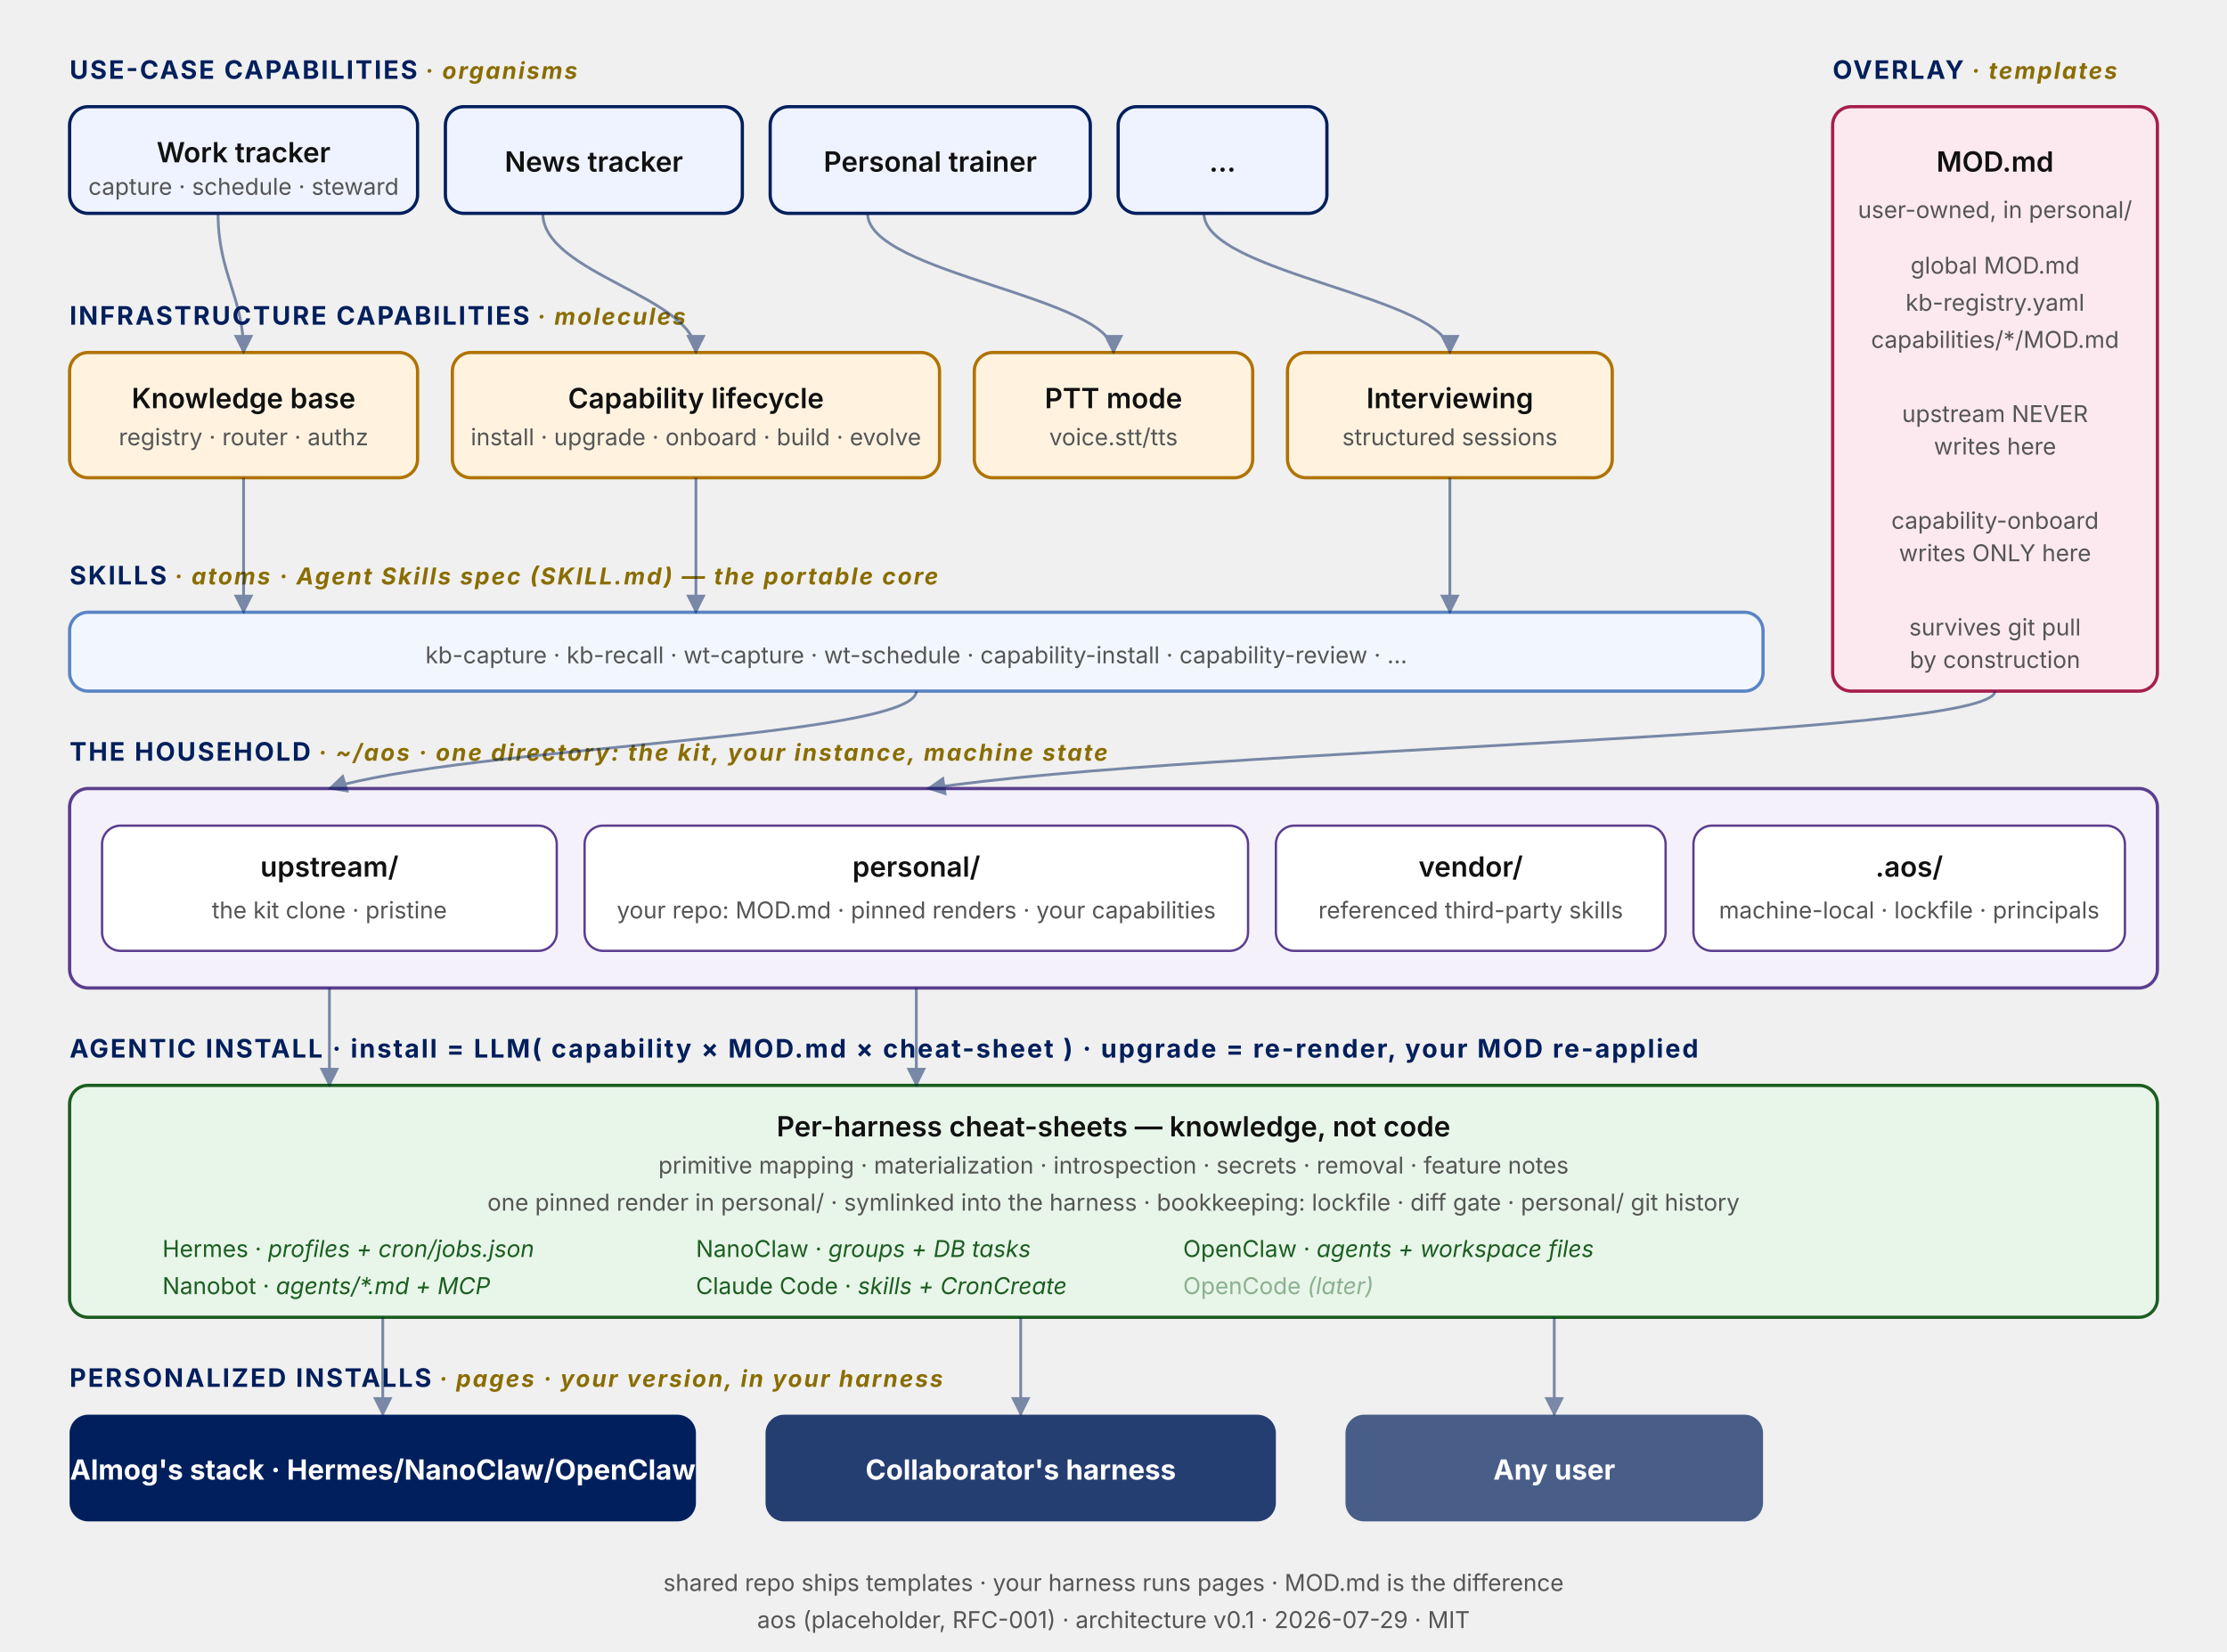
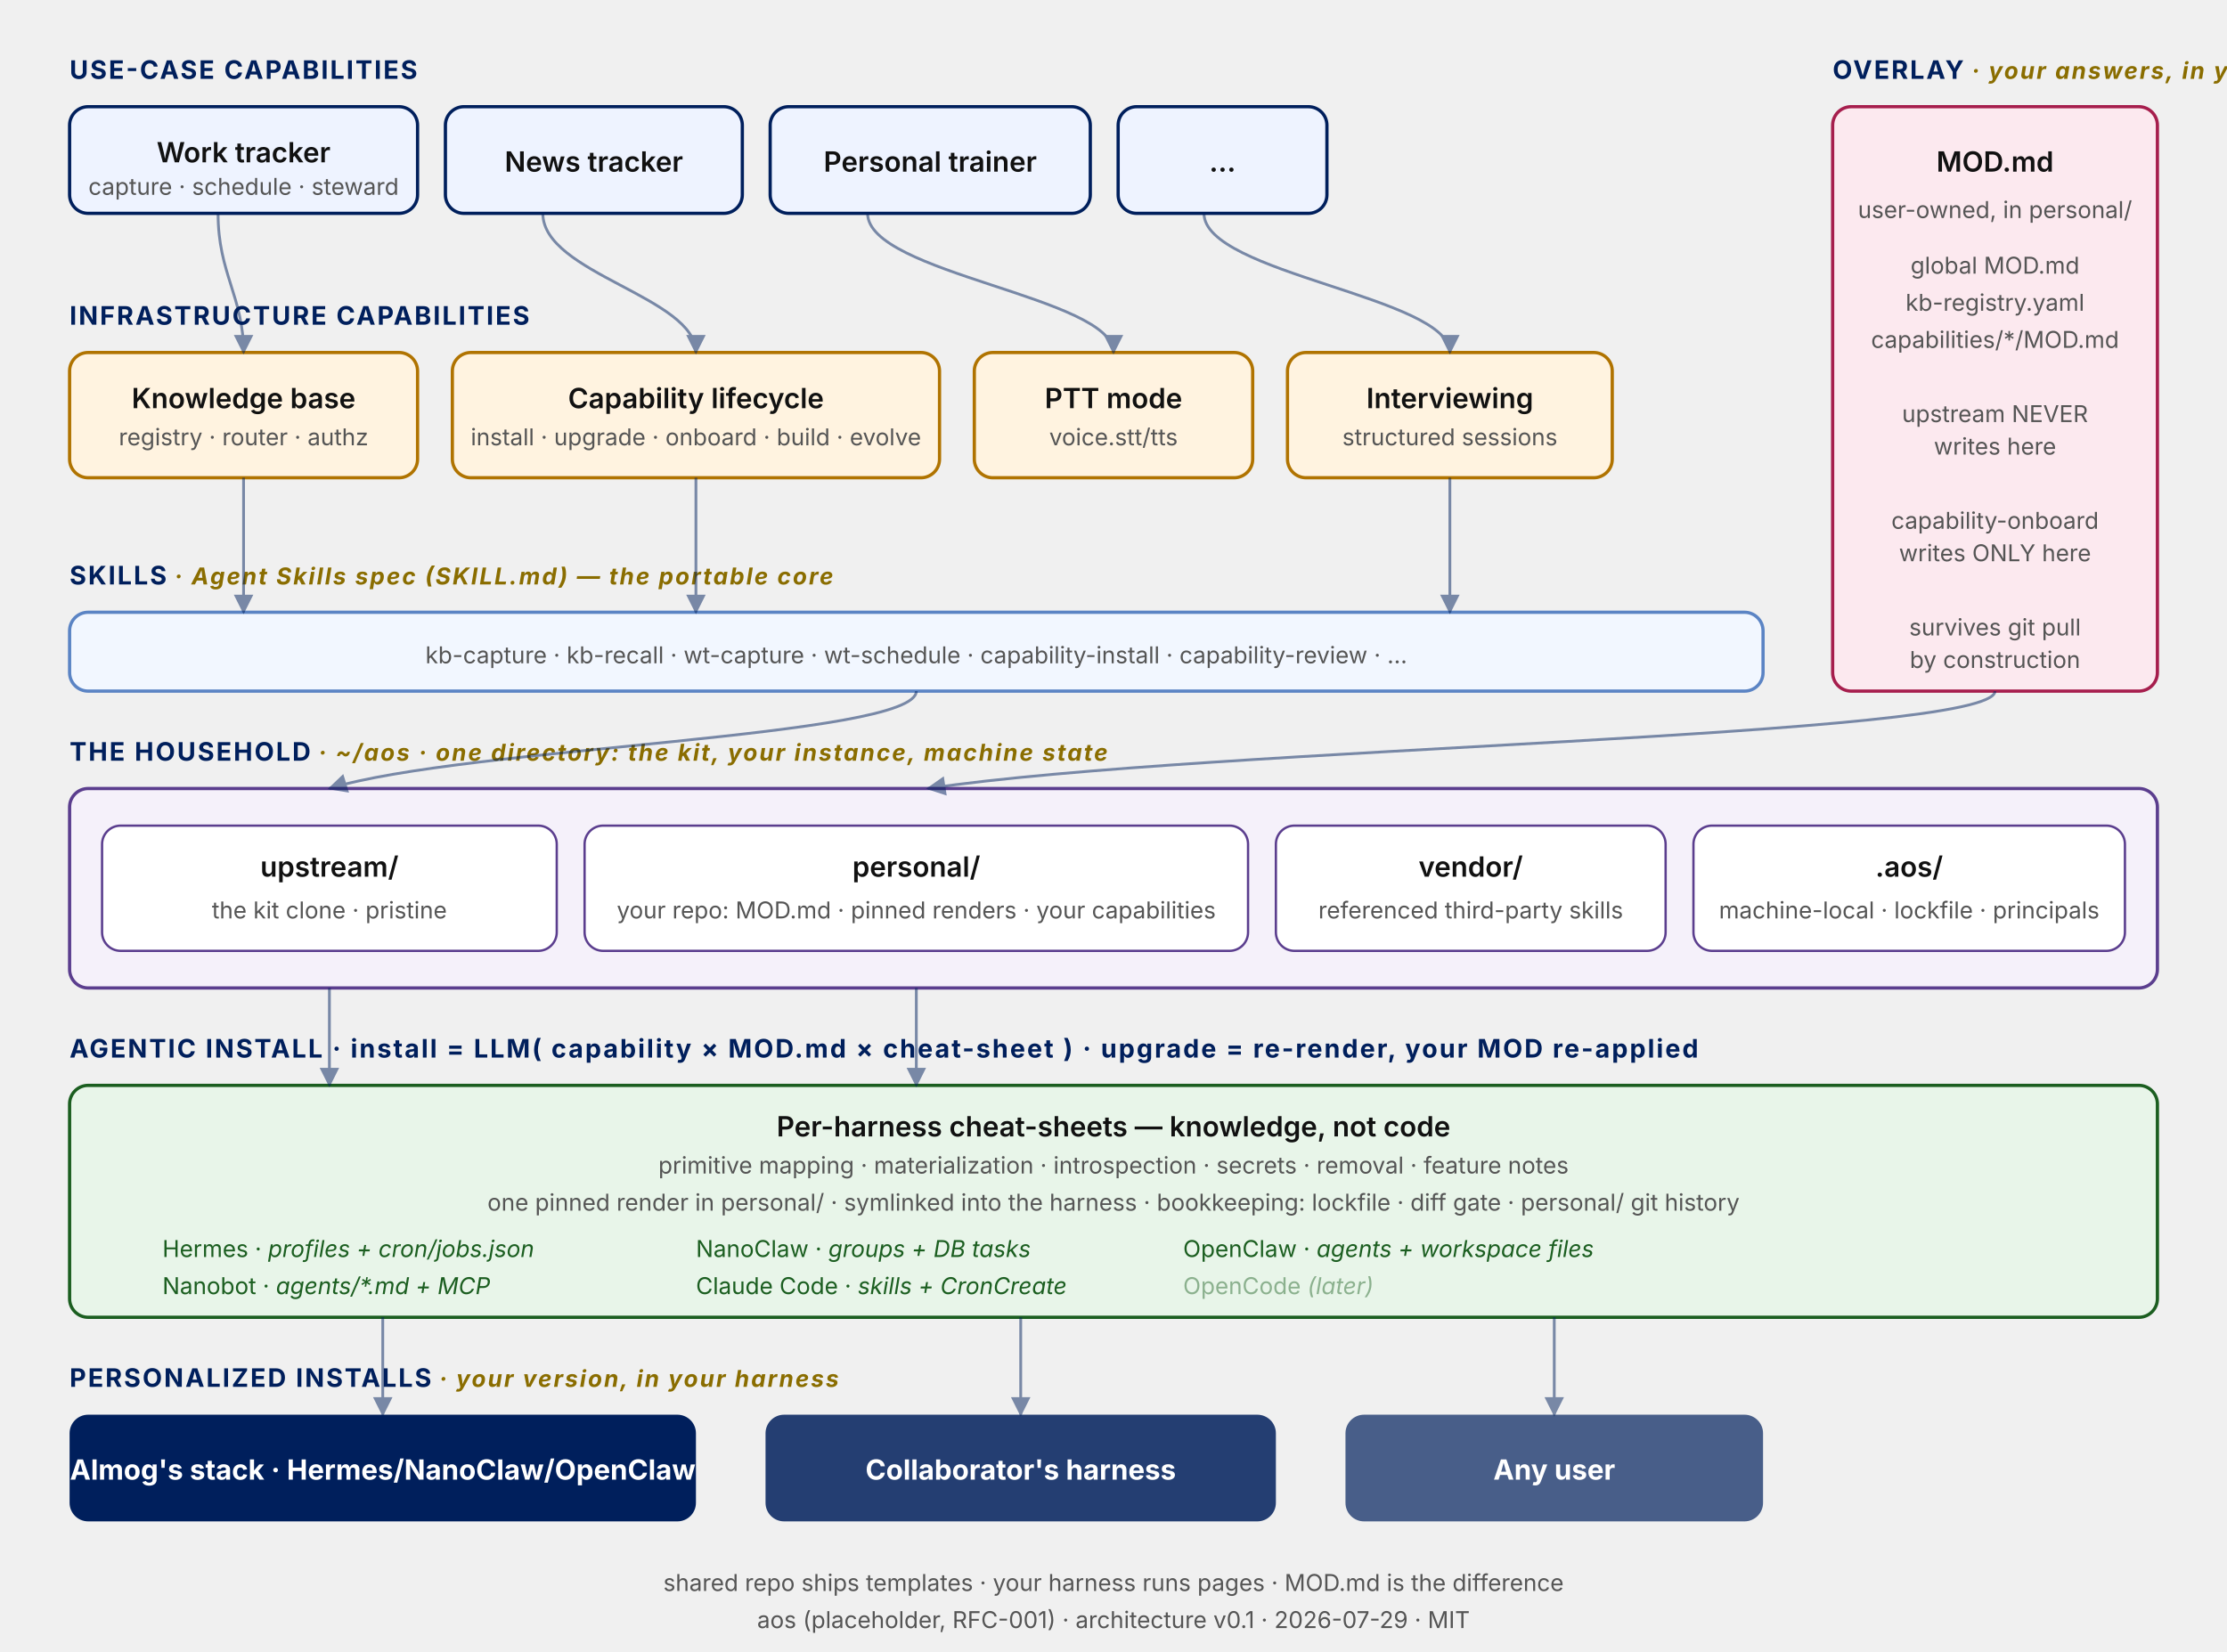
<svg xmlns="http://www.w3.org/2000/svg" viewBox="0 0 960 712" font-family="Inter, -apple-system, sans-serif">
  <defs>
    <marker id="arr" viewBox="0 0 10 10" refX="9" refY="5" markerWidth="7" markerHeight="7" orient="auto-start-reverse">
      <path d="M0,0 L10,5 L0,10 z" fill="#001F5C" />
    </marker>
    <style>
      .tier-label { font-size: 11px; font-weight: 700; fill: #001F5C; letter-spacing: 0.8px; }
      .atomic     { font-size: 10px; font-style: italic; fill: #8A6D00; }
      .box   { rx: 8; ry: 8; stroke-width: 1.4; }
      .atom  { fill: #F2F7FF; stroke: #5B84C4; }
      .mol   { fill: #FFF3E0; stroke: #B07300; }
      .org   { fill: #EEF3FF; stroke: #001F5C; }
      .mod   { fill: #FCE9EF; stroke: #A61E4D; }
      .home  { fill: #F5F1FA; stroke: #5B3E8E; }
      .cell  { fill: #FFFFFF; stroke: #5B3E8E; stroke-width: 1; }
      .adapt { fill: #E8F5E9; stroke: #1B5E20; }
      .page  { fill: #001F5C; }
      .box-t { font-size: 12px; fill: #111; text-anchor: middle; font-weight: 600; }
      .caption { font-size: 10px; fill: #555; text-anchor: middle; }
      .flow  { stroke: #001F5C; stroke-width: 1.2; fill: none; opacity: 0.5; }
      .side  { font-size: 10px; fill: #1B5E20; }
    </style>
  </defs>
-   <text class="tier-label" x="30" y="34">USE-CASE CAPABILITIES <tspan class="atomic">· organisms</tspan>
+   <text class="tier-label" x="30" y="34">USE-CASE CAPABILITIES <tspan class="atomic" />
  </text>
  <g>
    <rect class="box org" x="30" y="46" width="150" height="46" />
    <text class="box-t" x="105" y="70">Work tracker</text>
    <text class="caption" x="105" y="84">capture · schedule · steward</text>
    <rect class="box org" x="192" y="46" width="128" height="46" />
    <text class="box-t" x="256" y="74">News tracker</text>
    <rect class="box org" x="332" y="46" width="138" height="46" />
    <text class="box-t" x="401" y="74">Personal trainer</text>
    <rect class="box org" x="482" y="46" width="90" height="46" />
    <text class="box-t" x="527" y="74">…</text>
  </g>
-   <text class="tier-label" x="30" y="140">INFRASTRUCTURE CAPABILITIES <tspan class="atomic">· molecules</tspan>
+   <text class="tier-label" x="30" y="140">INFRASTRUCTURE CAPABILITIES <tspan class="atomic" />
  </text>
  <g>
    <rect class="box mol" x="30" y="152" width="150" height="54" />
    <text class="box-t" x="105" y="176">Knowledge base</text>
    <text class="caption" x="105" y="192">registry · router · authz</text>
    <rect class="box mol" x="195" y="152" width="210" height="54" />
    <text class="box-t" x="300" y="176">Capability lifecycle</text>
    <text class="caption" x="300" y="192">install · upgrade · onboard · build · evolve</text>
    <rect class="box mol" x="420" y="152" width="120" height="54" />
    <text class="box-t" x="480" y="176">PTT mode</text>
    <text class="caption" x="480" y="192">voice.stt/tts</text>
    <rect class="box mol" x="555" y="152" width="140" height="54" />
    <text class="box-t" x="625" y="176">Interviewing</text>
    <text class="caption" x="625" y="192">structured sessions</text>
  </g>
-   <text class="tier-label" x="30" y="252">SKILLS <tspan class="atomic">· atoms · Agent Skills spec (SKILL.md) — the portable core</tspan>
+   <text class="tier-label" x="30" y="252">SKILLS <tspan class="atomic">· Agent Skills spec (SKILL.md) — the portable core</tspan>
  </text>
  <rect class="box atom" x="30" y="264" width="730" height="34" />
  <text class="caption" x="395" y="286">kb-capture · kb-recall · wt-capture · wt-schedule · capability-install · capability-review · …</text>
  <g>
-     <text class="tier-label" x="790" y="34">OVERLAY <tspan class="atomic">· templates</tspan>
+     <text class="tier-label" x="790" y="34">OVERLAY <tspan class="atomic">· your answers, in your own repo</tspan>
    </text>
    <rect class="box mod" x="790" y="46" width="140" height="252" />
    <text class="box-t" x="860" y="74">MOD.md</text>
    <text class="caption" x="860" y="94">user-owned, in personal/</text>
    <text class="caption" x="860" y="118">global MOD.md</text>
    <text class="caption" x="860" y="134">kb-registry.yaml</text>
    <text class="caption" x="860" y="150">capabilities/*/MOD.md</text>
    <text class="caption" x="860" y="182">upstream NEVER</text>
    <text class="caption" x="860" y="196">writes here</text>
    <text class="caption" x="860" y="228">capability-onboard</text>
    <text class="caption" x="860" y="242">writes ONLY here</text>
    <text class="caption" x="860" y="274">survives git pull</text>
    <text class="caption" x="860" y="288">by construction</text>
  </g>
  <text class="tier-label" x="30" y="328">THE HOUSEHOLD <tspan class="atomic">· ~/aos · one directory: the kit, your instance, machine state</tspan>
  </text>
  <rect class="box home" x="30" y="340" width="900" height="86" />
  <g>
    <rect class="box cell" x="44" y="356" width="196" height="54" />
    <text class="box-t" x="142" y="378">upstream/</text>
    <text class="caption" x="142" y="396">the kit clone · pristine</text>
    <rect class="box cell" x="252" y="356" width="286" height="54" />
    <text class="box-t" x="395" y="378">personal/</text>
    <text class="caption" x="395" y="396">your repo: MOD.md · pinned renders · your capabilities</text>
    <rect class="box cell" x="550" y="356" width="168" height="54" />
    <text class="box-t" x="634" y="378">vendor/</text>
    <text class="caption" x="634" y="396">referenced third-party skills</text>
    <rect class="box cell" x="730" y="356" width="186" height="54" />
    <text class="box-t" x="823" y="378">.aos/</text>
    <text class="caption" x="823" y="396">machine-local · lockfile · principals</text>
  </g>
  <text class="tier-label" x="30" y="456">AGENTIC INSTALL · install = LLM( capability × MOD.md × cheat-sheet ) · upgrade = re-render, your MOD re-applied</text>
  <rect class="box adapt" x="30" y="468" width="900" height="100" />
  <text class="box-t" x="480" y="490" font-size="13">Per-harness cheat-sheets — knowledge, not code</text>
  <text class="caption" x="480" y="506">primitive mapping · materialization · introspection · secrets · removal · feature notes</text>
  <text class="caption" x="480" y="522">one pinned render in personal/ · symlinked into the harness · bookkeeping: lockfile · diff gate · personal/ git history</text>
  <g transform="translate(70, 530)">
    <text class="side" x="0" y="12">Hermes · <tspan font-style="italic">profiles + cron/jobs.json</tspan>
    </text>
    <text class="side" x="230" y="12">NanoClaw · <tspan font-style="italic">groups + DB tasks</tspan>
    </text>
    <text class="side" x="440" y="12">OpenClaw · <tspan font-style="italic">agents + workspace files</tspan>
    </text>
    <text class="side" x="0" y="28">Nanobot · <tspan font-style="italic">agents/*.md + MCP</tspan>
    </text>
    <text class="side" x="230" y="28">Claude Code · <tspan font-style="italic">skills + CronCreate</tspan>
    </text>
    <text class="side" x="440" y="28" opacity="0.45">OpenCode <tspan font-style="italic">(later)</tspan>
    </text>
  </g>
-   <text class="tier-label" x="30" y="598">PERSONALIZED INSTALLS <tspan class="atomic">· pages · your version, in your harness</tspan>
+   <text class="tier-label" x="30" y="598">PERSONALIZED INSTALLS <tspan class="atomic">· your version, in your harness</tspan>
  </text>
  <g>
    <rect class="box page" x="30" y="610" width="270" height="46" rx="23" />
    <text x="165" y="638" font-size="12" fill="white" text-anchor="middle" font-weight="700">Almog's stack · Hermes/NanoClaw/OpenClaw</text>
    <rect class="box page" x="330" y="610" width="220" height="46" rx="23" opacity="0.85" />
    <text x="440" y="638" font-size="12" fill="white" text-anchor="middle" font-weight="700">Collaborator's harness</text>
    <rect class="box page" x="580" y="610" width="180" height="46" rx="23" opacity="0.7" />
    <text x="670" y="638" font-size="12" fill="white" text-anchor="middle" font-weight="700">Any user</text>
  </g>
  <path class="flow" d="M94 92 C 94 118, 105 128, 105 152" marker-end="url(#arr)" />
  <path class="flow" d="M234 92 C 234 118, 300 128, 300 152" marker-end="url(#arr)" />
  <path class="flow" d="M374 92 C 374 118, 480 128, 480 152" marker-end="url(#arr)" />
  <path class="flow" d="M519 92 C 519 118, 625 128, 625 152" marker-end="url(#arr)" />
  <path class="flow" d="M105 206 L 105 264" marker-end="url(#arr)" />
  <path class="flow" d="M300 206 L 300 264" marker-end="url(#arr)" />
  <path class="flow" d="M625 206 L 625 264" marker-end="url(#arr)" />
  <path class="flow" d="M395 298 C 395 318, 200 322, 142 340" marker-end="url(#arr)" />
  <path class="flow" d="M860 298 C 860 318, 520 322, 400 340" marker-end="url(#arr)" />
  <path class="flow" d="M142 426 L 142 468" marker-end="url(#arr)" />
  <path class="flow" d="M395 426 L 395 468" marker-end="url(#arr)" />
  <path class="flow" d="M165 568 L 165 610" marker-end="url(#arr)" />
  <path class="flow" d="M440 568 L 440 610" marker-end="url(#arr)" />
  <path class="flow" d="M670 568 L 670 610" marker-end="url(#arr)" />
  <text x="480" y="686" class="caption">shared repo ships templates · your harness runs pages · MOD.md is the difference</text>
  <text x="480" y="702" class="caption">aos (placeholder, RFC-001) · architecture v0.1 · 2026-07-29 · MIT</text>
</svg>
